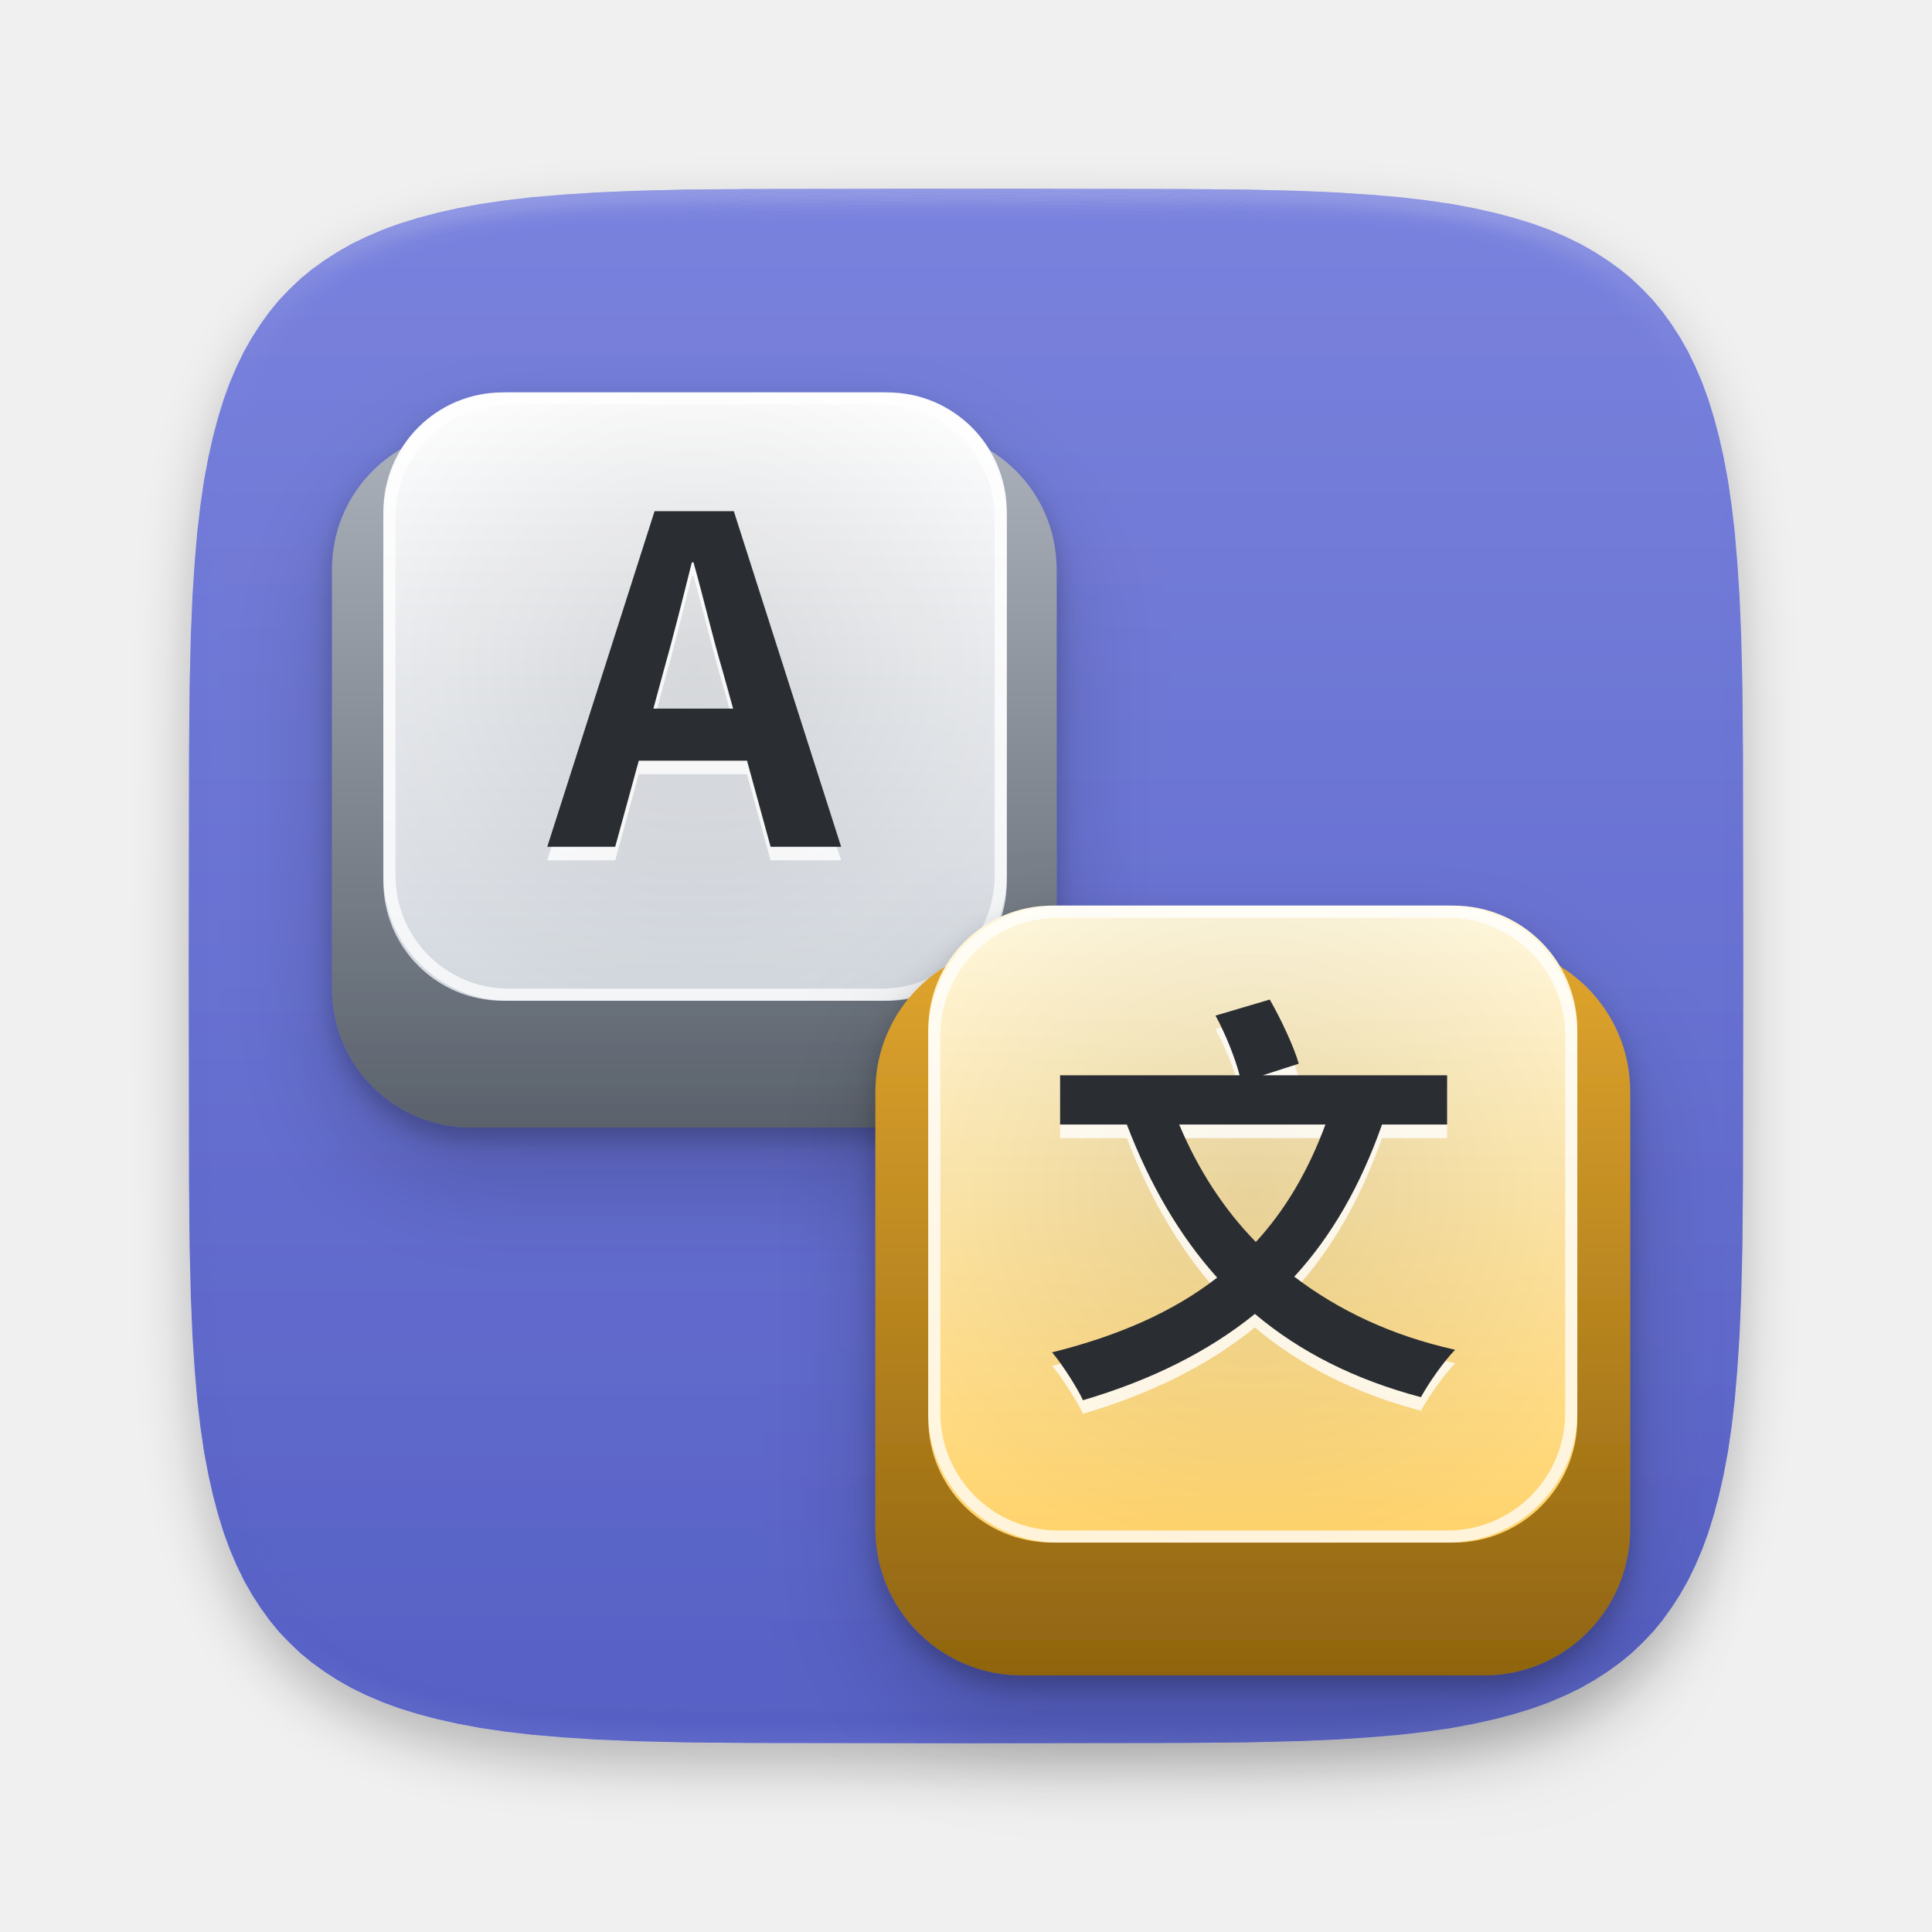
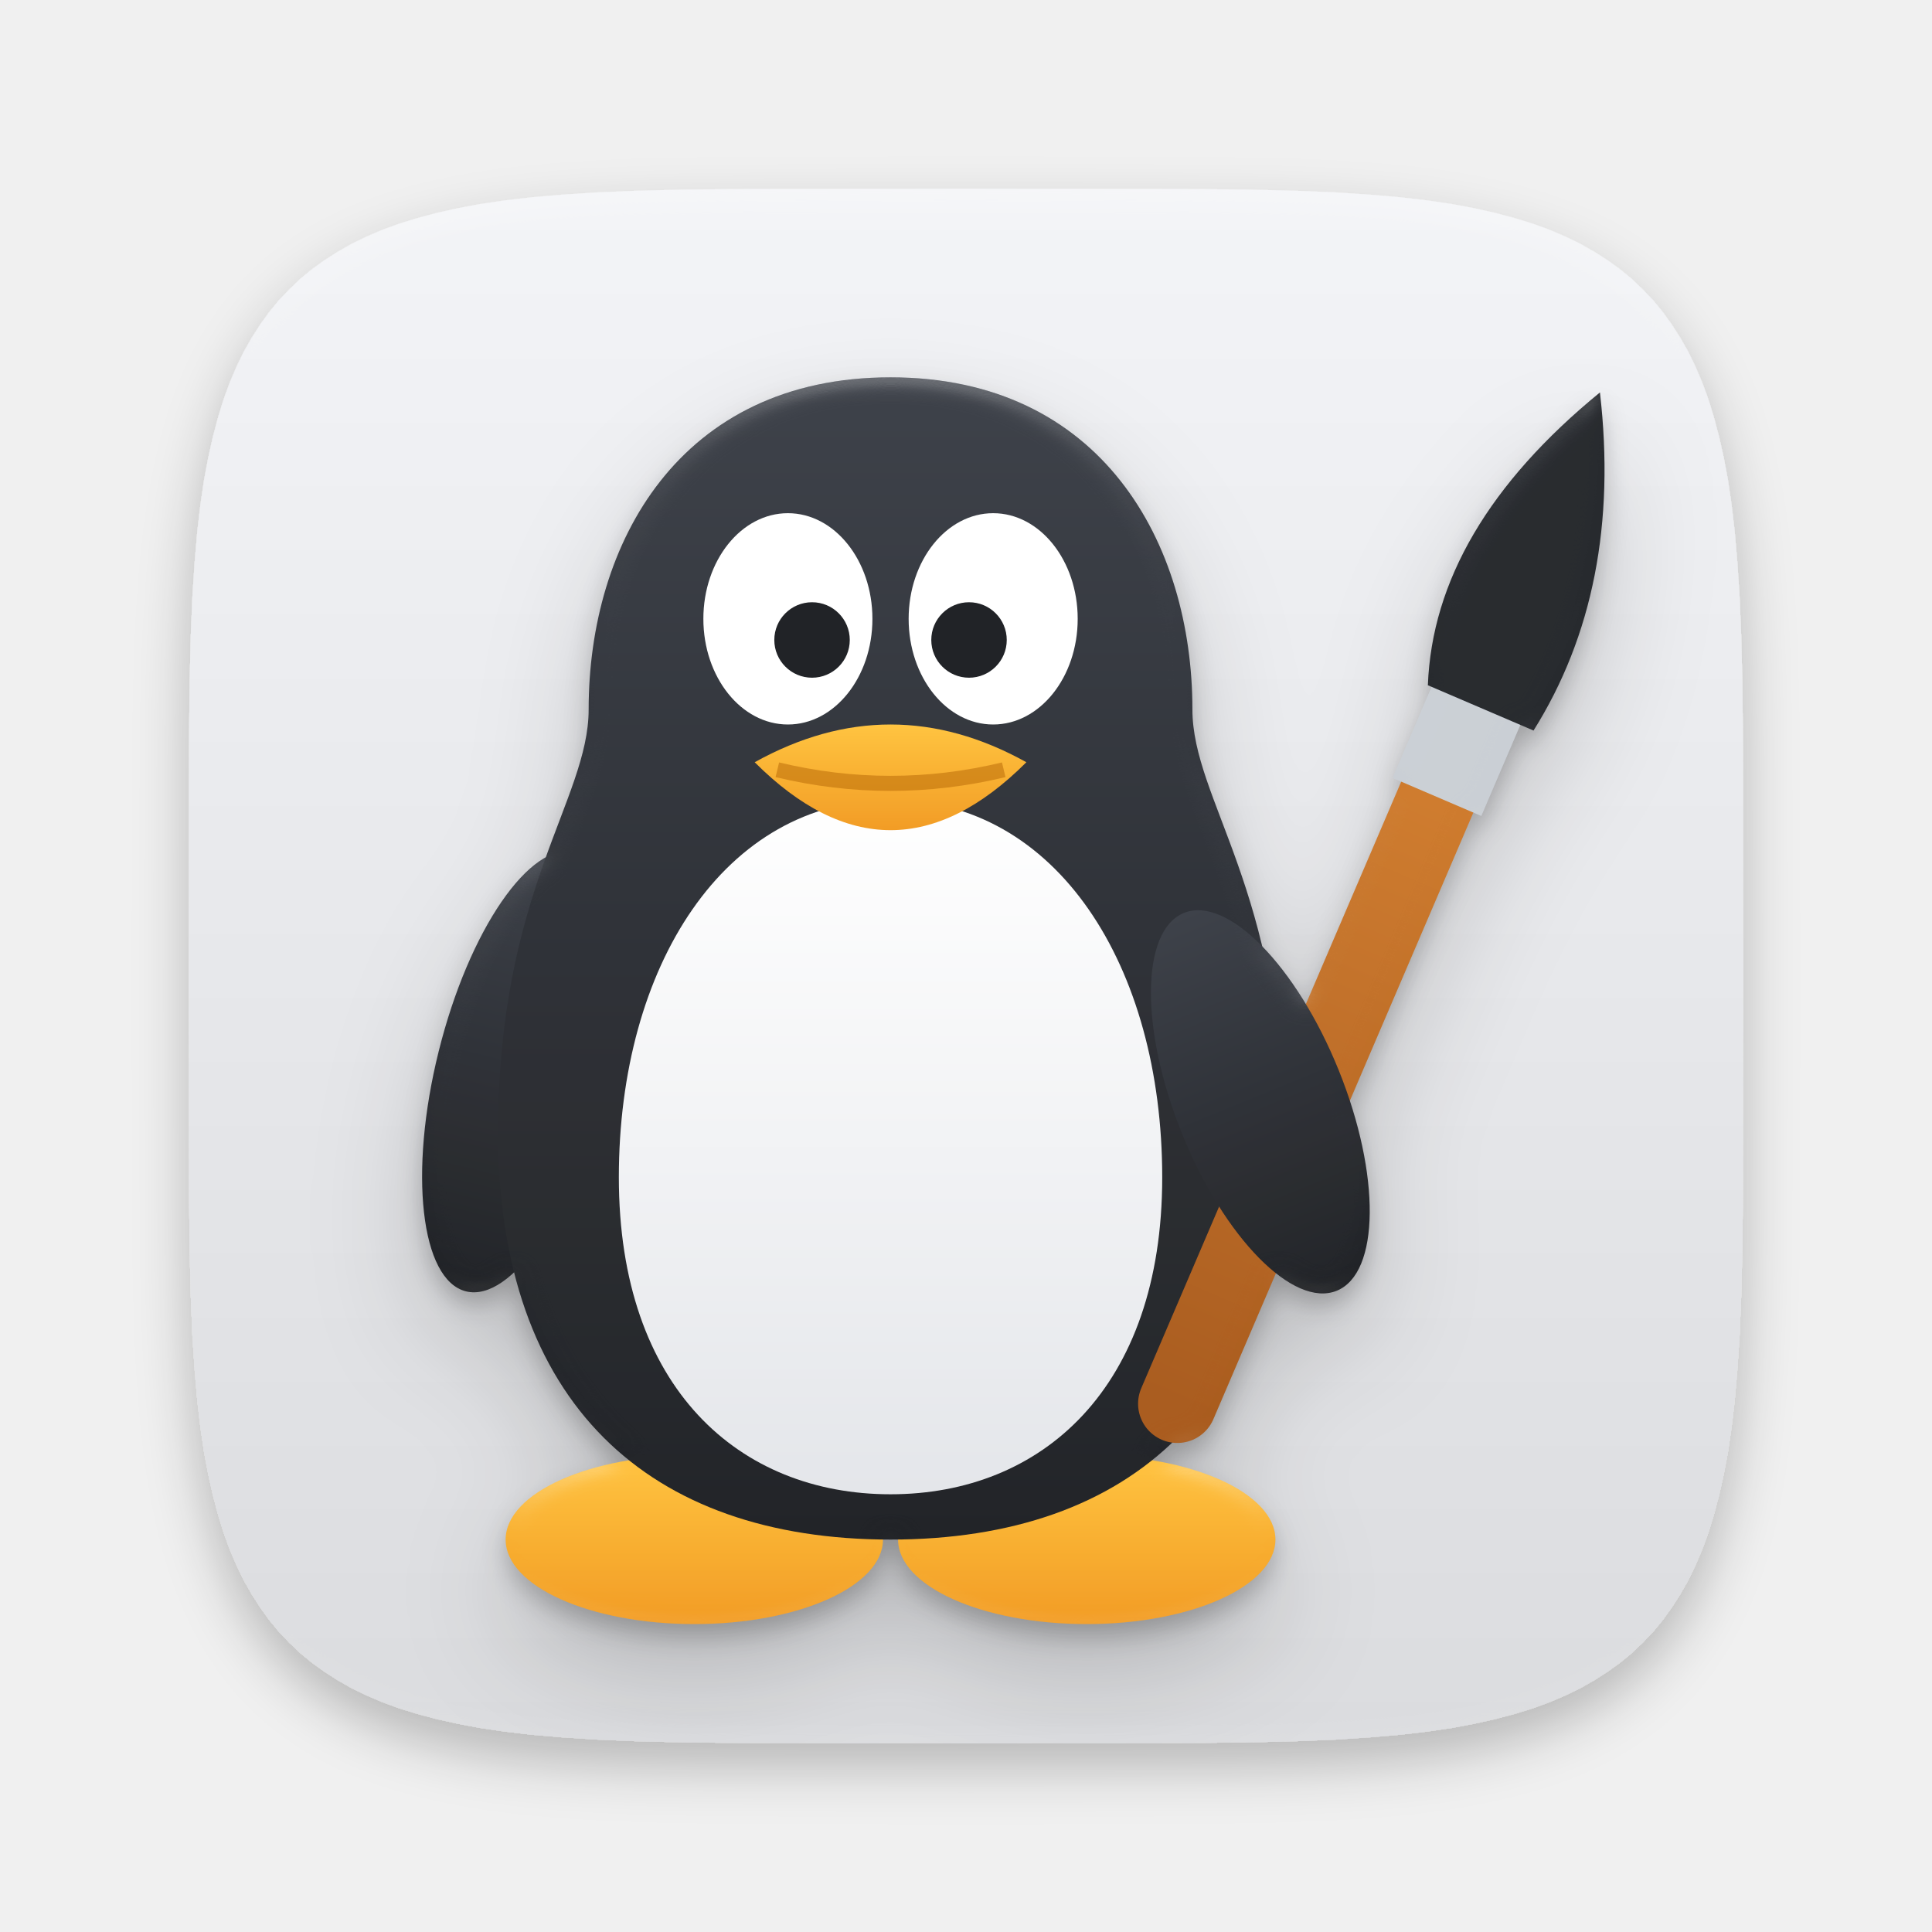
<svg xmlns="http://www.w3.org/2000/svg" width="128" height="128" viewBox="0 0 128 128">
  <defs>
+     <filter id="drop" x="-20%" y="-20%" width="140%" height="150%">
+       <feGaussianBlur in="SourceAlpha" stdDeviation="1.8" />
+       <feOffset dy="1.6" />
+       <feComponentTransfer>
+         <feFuncA type="linear" slope=".24" />
+       </feComponentTransfer>
+       <feMerge>
+         <feMergeNode />
+         <feMergeNode in="SourceGraphic" />
+       </feMerge>
+     </filter>
+     <filter id="cast" x="-40%" y="-40%" width="180%" height="200%" color-interpolation-filters="sRGB">
+       <feGaussianBlur in="SourceAlpha" stdDeviation="3.6" result="a" />
+       <feOffset in="a" dy="3.4" result="a2" />
+       <feComponentTransfer in="a2" result="amb">
+         <feFuncA type="linear" slope=".18" />
+       </feComponentTransfer>
+       <feGaussianBlur in="SourceAlpha" stdDeviation=".8" result="c" />
+       <feOffset in="c" dy=".8" result="c2" />
+       <feComponentTransfer in="c2" result="con">
+         <feFuncA type="linear" slope=".22" />
+       </feComponentTransfer>
+       <feGaussianBlur in="SourceAlpha" stdDeviation=".7" result="bump" />
+       <feSpecularLighting in="bump" surfaceScale="5" specularConstant=".7" specularExponent="22" lighting-color="#fff" result="s1">
+         <feDistantLight azimuth="270" elevation="22" />
+       </feSpecularLighting>
+       <feSpecularLighting in="bump" surfaceScale="5" specularConstant=".32" specularExponent="26" lighting-color="#fff" result="s2">
+         <feDistantLight azimuth="90" elevation="18" />
+       </feSpecularLighting>
+       <feComposite in="s1" in2="s2" operator="arithmetic" k2="1" k3="1" result="s" />
+       <feComposite in="s" in2="SourceAlpha" operator="in" result="light" />
+       <feMerge>
+         <feMergeNode in="amb" />
+         <feMergeNode in="con" />
+         <feMergeNode in="SourceGraphic" />
+         <feMergeNode in="light" />
+       </feMerge>
+     </filter>
    <filter id="edge" x="-5%" y="-5%" width="110%" height="110%" color-interpolation-filters="sRGB">
      <feGaussianBlur in="SourceAlpha" stdDeviation="1.1" result="bump" />
      <feSpecularLighting in="bump" surfaceScale="7" specularConstant=".7" specularExponent="22" lighting-color="#fff" result="s1">
        <feDistantLight azimuth="270" elevation="22" />
      </feSpecularLighting>
      <feSpecularLighting in="bump" surfaceScale="7" specularConstant=".32" specularExponent="26" lighting-color="#fff" result="s2">
        <feDistantLight azimuth="90" elevation="18" />
      </feSpecularLighting>
      <feComposite in="s1" in2="s2" operator="arithmetic" k2="1" k3="1" result="s" />
      <feComposite in="s" in2="SourceAlpha" operator="in" result="light" />
      <feMerge>
        <feMergeNode in="light" />
      </feMerge>
    </filter>
-     <filter id="drop" x="-20%" y="-20%" width="140%" height="150%">
-       <feGaussianBlur in="SourceAlpha" stdDeviation="1.8" />
-       <feOffset dy="1.6" />
-       <feComponentTransfer>
-         <feFuncA type="linear" slope=".24" />
-       </feComponentTransfer>
-       <feMerge>
-         <feMergeNode />
-         <feMergeNode in="SourceGraphic" />
-       </feMerge>
-     </filter>
-     <filter id="cast" x="-40%" y="-40%" width="180%" height="200%">
-       <feGaussianBlur in="SourceAlpha" stdDeviation="3.6" result="a" />
-       <feOffset in="a" dy="3.4" result="a2" />
-       <feComponentTransfer in="a2" result="amb">
-         <feFuncA type="linear" slope=".18" />
-       </feComponentTransfer>
-       <feGaussianBlur in="SourceAlpha" stdDeviation=".8" result="c" />
-       <feOffset in="c" dy=".8" result="c2" />
-       <feComponentTransfer in="c2" result="con">
-         <feFuncA type="linear" slope=".22" />
-       </feComponentTransfer>
-       <feMerge>
-         <feMergeNode in="amb" />
-         <feMergeNode in="con" />
-         <feMergeNode in="SourceGraphic" />
-       </feMerge>
-     </filter>
-     <filter id="soft" x="-40%" y="-40%" width="180%" height="180%">
-       <feGaussianBlur stdDeviation="2.2" />
-     </filter>
-     <filter id="glowf" x="-40%" y="-40%" width="180%" height="180%">
-       <feGaussianBlur stdDeviation="2.2" />
-     </filter>
-     <linearGradient id="chrome" x1="0" y1="0" x2="1" y2="0">
-       <stop offset="0" stop-color="#5f656d" />
-       <stop offset=".22" stop-color="#e9edf1" />
-       <stop offset=".38" stop-color="#ffffff" />
-       <stop offset=".55" stop-color="#aab1b9" />
-       <stop offset=".78" stop-color="#e3e7ec" />
-       <stop offset="1" stop-color="#565c64" />
+     <linearGradient id="rim" x1="0" y1="0" x2="0" y2="1">
+       <stop offset="0" stop-color="#fff" stop-opacity=".9" />
+       <stop offset=".24" stop-color="#fff" stop-opacity="0" />
+       <stop offset=".74" stop-color="#fff" stop-opacity="0" />
+       <stop offset="1" stop-color="#fff" stop-opacity=".55" />
    </linearGradient>
-     <linearGradient id="chromev" x1="0" y1="0" x2="0" y2="1">
-       <stop offset="0" stop-color="#ffffff" />
-       <stop offset=".45" stop-color="#b3bac2" />
-       <stop offset=".55" stop-color="#7d848d" />
-       <stop offset="1" stop-color="#d9dde2" />
-     </linearGradient>
-     <linearGradient id="kctop" x1="0" y1="0" x2="0" y2="1">
-       <stop offset="0" stop-color="#ffffff" />
-       <stop offset="1" stop-color="#d3d8df" />
-     </linearGradient>
-     <linearGradient id="kcside" x1="0" y1="0" x2="0" y2="1">
-       <stop offset="0" stop-color="#aab1bb" />
-       <stop offset="1" stop-color="#5b626c" />
-     </linearGradient>
-     <radialGradient id="dish" cx=".5" cy=".45" r=".6">
-       <stop offset="0" stop-color="#000" stop-opacity=".09" />
-       <stop offset="1" stop-color="#000" stop-opacity="0" />
-     </radialGradient>
-     <pattern id="scan" width="2" height="2" patternUnits="userSpaceOnUse">
-       <rect width="2" height="1" fill="#000" fill-opacity=".22" />
-     </pattern>
    <clipPath id="clip">
      <path d="M115.50 64.00L115.48 78.11L115.44 82.61L115.36 85.87L115.25 88.52L115.10 90.79L114.93 92.78L114.72 94.57L114.48 96.20L114.20 97.69L113.89 99.07L113.55 100.35L113.18 101.55L112.77 102.67L112.32 103.72L111.84 104.71L111.31 105.64L110.75 106.51L110.16 107.33L109.52 108.11L108.83 108.83L108.11 109.52L107.33 110.16L106.51 110.75L105.64 111.31L104.71 111.84L103.72 112.32L102.67 112.77L101.55 113.18L100.35 113.55L99.07 113.89L97.69 114.20L96.20 114.48L94.57 114.72L92.78 114.93L90.79 115.10L88.52 115.25L85.87 115.36L82.61 115.44L78.11 115.48L64.00 115.50L49.89 115.48L45.39 115.44L42.13 115.36L39.48 115.25L37.21 115.10L35.22 114.93L33.43 114.72L31.80 114.48L30.31 114.20L28.93 113.89L27.65 113.55L26.45 113.18L25.33 112.77L24.28 112.32L23.29 111.84L22.36 111.31L21.49 110.75L20.67 110.16L19.89 109.52L19.17 108.83L18.48 108.11L17.84 107.33L17.25 106.51L16.69 105.64L16.16 104.71L15.68 103.72L15.23 102.67L14.82 101.55L14.45 100.35L14.11 99.07L13.80 97.69L13.52 96.20L13.28 94.57L13.07 92.78L12.90 90.79L12.75 88.52L12.64 85.87L12.56 82.61L12.52 78.11L12.50 64.00L12.52 49.89L12.56 45.39L12.64 42.13L12.75 39.48L12.90 37.21L13.07 35.22L13.28 33.43L13.52 31.80L13.80 30.31L14.11 28.93L14.45 27.65L14.82 26.45L15.23 25.33L15.68 24.28L16.16 23.29L16.69 22.36L17.25 21.49L17.84 20.67L18.48 19.89L19.17 19.17L19.89 18.48L20.67 17.84L21.49 17.25L22.36 16.69L23.29 16.16L24.28 15.68L25.33 15.23L26.45 14.82L27.65 14.45L28.93 14.11L30.31 13.80L31.80 13.52L33.43 13.28L35.22 13.07L37.21 12.90L39.48 12.75L42.13 12.64L45.39 12.56L49.89 12.52L64.00 12.50L78.11 12.52L82.61 12.56L85.87 12.64L88.52 12.75L90.79 12.90L92.78 13.07L94.57 13.28L96.20 13.52L97.69 13.80L99.07 14.11L100.35 14.45L101.55 14.82L102.67 15.23L103.72 15.68L104.71 16.16L105.64 16.69L106.51 17.25L107.33 17.84L108.11 18.48L108.83 19.17L109.52 19.89L110.16 20.67L110.75 21.49L111.31 22.36L111.84 23.29L112.32 24.28L112.77 25.33L113.18 26.45L113.55 27.65L113.89 28.93L114.20 30.31L114.48 31.80L114.72 33.43L114.93 35.22L115.10 37.21L115.25 39.48L115.36 42.13L115.44 45.39L115.48 49.89Z" />
    </clipPath>
-     <clipPath id="scr">
-       <path d="M104.50 64.00L104.49 75.09L104.45 78.63L104.39 81.20L104.30 83.28L104.19 85.06L104.05 86.63L103.88 88.04L103.70 89.32L103.48 90.49L103.24 91.58L102.97 92.59L102.67 93.53L102.35 94.41L102.00 95.24L101.62 96.01L101.21 96.74L100.77 97.43L100.30 98.08L99.79 98.69L99.26 99.26L98.69 99.79L98.08 100.30L97.43 100.77L96.74 101.21L96.01 101.62L95.24 102.00L94.41 102.35L93.53 102.67L92.59 102.97L91.58 103.24L90.49 103.48L89.32 103.70L88.04 103.88L86.63 104.05L85.06 104.19L83.28 104.30L81.20 104.39L78.63 104.45L75.09 104.49L64.00 104.50L52.91 104.49L49.37 104.45L46.80 104.39L44.72 104.30L42.94 104.19L41.37 104.05L39.96 103.88L38.68 103.70L37.51 103.48L36.42 103.24L35.41 102.97L34.47 102.67L33.59 102.35L32.76 102.00L31.99 101.62L31.26 101.21L30.57 100.77L29.92 100.30L29.31 99.79L28.74 99.26L28.21 98.69L27.70 98.08L27.23 97.43L26.79 96.74L26.38 96.01L26.00 95.24L25.65 94.41L25.33 93.53L25.03 92.59L24.76 91.58L24.52 90.49L24.30 89.32L24.12 88.04L23.95 86.63L23.81 85.06L23.70 83.28L23.61 81.20L23.55 78.63L23.51 75.09L23.50 64.00L23.51 52.91L23.55 49.37L23.61 46.80L23.70 44.72L23.81 42.94L23.95 41.37L24.12 39.96L24.30 38.68L24.52 37.51L24.76 36.42L25.03 35.41L25.33 34.47L25.65 33.59L26.00 32.76L26.38 31.99L26.79 31.26L27.23 30.57L27.70 29.92L28.21 29.31L28.74 28.74L29.31 28.21L29.92 27.70L30.57 27.23L31.26 26.79L31.99 26.38L32.76 26.00L33.59 25.65L34.47 25.33L35.41 25.03L36.42 24.76L37.51 24.52L38.68 24.30L39.96 24.12L41.37 23.95L42.94 23.81L44.72 23.70L46.80 23.61L49.37 23.55L52.91 23.51L64.00 23.50L75.09 23.51L78.63 23.55L81.20 23.61L83.28 23.70L85.06 23.81L86.63 23.95L88.04 24.12L89.32 24.30L90.49 24.52L91.58 24.76L92.59 25.03L93.53 25.33L94.41 25.65L95.24 26.00L96.01 26.38L96.74 26.79L97.43 27.23L98.08 27.70L98.69 28.21L99.26 28.74L99.79 29.31L100.30 29.92L100.77 30.57L101.21 31.26L101.62 31.99L102.00 32.76L102.35 33.59L102.67 34.47L102.97 35.41L103.24 36.42L103.48 37.51L103.70 38.68L103.88 39.96L104.05 41.37L104.19 42.94L104.30 44.72L104.39 46.80L104.45 49.37L104.49 52.91Z" />
-     </clipPath>
-     <linearGradient id="ime" x1="0" y1="0" x2="0" y2="1">
-       <stop offset="0" stop-color="#7780dd" />
-       <stop offset="1" stop-color="#555fc4" />
+     <linearGradient id="tile" x1="0" y1="0" x2="0" y2="1">
+       <stop offset="0" stop-color="#f3f4f7" />
+       <stop offset="1" stop-color="#dbdcdf" />
    </linearGradient>
-     <linearGradient id="groove" x1="0" y1="0" x2="0" y2="1">
-       <stop offset="0.000" stop-color="#2f353d" />
-       <stop offset="1.000" stop-color="#ffffff" />
+     <linearGradient id="coat" x1="0" y1="0" x2="0" y2="1">
+       <stop offset="0" stop-color="#3a3e46" />
+       <stop offset="1" stop-color="#1c1e22" />
+     </linearGradient>
+     <linearGradient id="belly" x1="0" y1="0" x2="0" y2="1">
+       <stop offset="0" stop-color="#ffffff" />
+       <stop offset="1" stop-color="#e4e6ea" />
+     </linearGradient>
+     <linearGradient id="orange" x1="0" y1="0" x2="0" y2="1">
+       <stop offset="0" stop-color="#ffc23d" />
+       <stop offset="1" stop-color="#f29a1f" />
+     </linearGradient>
+     <linearGradient id="wood" gradientUnits="userSpaceOnUse" x1="79" y1="92" x2="97" y2="50">
+       <stop offset="0" stop-color="#a8591a" />
+       <stop offset="1" stop-color="#cf7a2b" />
    </linearGradient>
  </defs>
  <g filter="url(#drop)">
-     <path d="M115.50 64.00L115.48 78.11L115.44 82.61L115.36 85.87L115.25 88.52L115.10 90.79L114.93 92.78L114.72 94.57L114.48 96.20L114.20 97.69L113.89 99.07L113.55 100.35L113.18 101.55L112.77 102.67L112.32 103.72L111.84 104.71L111.31 105.64L110.75 106.51L110.16 107.33L109.52 108.11L108.83 108.83L108.11 109.52L107.33 110.16L106.51 110.75L105.64 111.31L104.71 111.84L103.72 112.32L102.67 112.77L101.55 113.18L100.35 113.55L99.07 113.89L97.69 114.20L96.20 114.48L94.57 114.72L92.78 114.93L90.79 115.10L88.52 115.25L85.87 115.36L82.61 115.44L78.11 115.48L64.00 115.50L49.89 115.48L45.39 115.44L42.13 115.36L39.48 115.25L37.21 115.10L35.22 114.93L33.43 114.72L31.80 114.48L30.31 114.20L28.93 113.89L27.65 113.55L26.45 113.18L25.33 112.77L24.28 112.32L23.29 111.84L22.36 111.31L21.49 110.75L20.67 110.16L19.89 109.52L19.17 108.83L18.48 108.11L17.84 107.33L17.25 106.51L16.69 105.64L16.16 104.71L15.68 103.72L15.23 102.67L14.82 101.55L14.45 100.35L14.11 99.07L13.80 97.69L13.52 96.20L13.28 94.57L13.07 92.78L12.90 90.79L12.75 88.52L12.64 85.87L12.56 82.61L12.52 78.11L12.50 64.00L12.52 49.89L12.56 45.39L12.64 42.13L12.75 39.48L12.90 37.21L13.07 35.22L13.28 33.43L13.52 31.80L13.80 30.31L14.11 28.93L14.45 27.65L14.82 26.45L15.23 25.33L15.68 24.28L16.16 23.29L16.69 22.36L17.25 21.49L17.84 20.67L18.48 19.89L19.17 19.17L19.89 18.48L20.67 17.84L21.49 17.25L22.36 16.69L23.29 16.16L24.28 15.68L25.33 15.23L26.45 14.82L27.65 14.45L28.93 14.11L30.31 13.80L31.80 13.52L33.43 13.28L35.22 13.07L37.21 12.90L39.48 12.75L42.13 12.64L45.39 12.56L49.89 12.52L64.00 12.50L78.11 12.52L82.61 12.56L85.87 12.64L88.52 12.75L90.79 12.90L92.78 13.07L94.57 13.28L96.20 13.52L97.69 13.80L99.07 14.11L100.35 14.45L101.55 14.82L102.67 15.23L103.72 15.68L104.71 16.16L105.64 16.69L106.51 17.25L107.33 17.84L108.11 18.48L108.83 19.17L109.52 19.89L110.16 20.67L110.75 21.49L111.31 22.36L111.84 23.29L112.32 24.28L112.77 25.33L113.18 26.45L113.55 27.65L113.89 28.93L114.20 30.31L114.48 31.80L114.72 33.43L114.93 35.22L115.10 37.21L115.25 39.48L115.36 42.13L115.44 45.39L115.48 49.89Z" fill="url(#ime)" />
+     <path d="M115.50 64.00L115.48 78.11L115.44 82.61L115.36 85.87L115.25 88.52L115.10 90.79L114.93 92.78L114.72 94.57L114.48 96.20L114.20 97.69L113.89 99.07L113.55 100.35L113.18 101.55L112.77 102.67L112.32 103.72L111.84 104.71L111.31 105.64L110.75 106.51L110.16 107.33L109.52 108.11L108.83 108.83L108.11 109.52L107.33 110.16L106.51 110.75L105.64 111.31L104.71 111.84L103.72 112.32L102.67 112.77L101.55 113.18L100.35 113.55L99.07 113.89L97.69 114.20L96.20 114.48L94.57 114.72L92.78 114.93L90.79 115.10L88.52 115.25L85.87 115.36L82.61 115.44L78.11 115.48L64.00 115.50L49.89 115.48L45.39 115.44L42.13 115.36L39.48 115.25L37.21 115.10L35.22 114.93L33.43 114.72L31.80 114.48L30.31 114.20L28.93 113.89L27.65 113.55L26.45 113.18L25.33 112.77L24.28 112.32L23.29 111.84L22.36 111.31L21.49 110.75L20.67 110.16L19.89 109.52L19.17 108.83L18.48 108.11L17.84 107.33L17.25 106.51L16.69 105.64L16.16 104.71L15.68 103.72L15.23 102.67L14.82 101.55L14.45 100.35L14.11 99.07L13.80 97.69L13.52 96.20L13.28 94.57L13.07 92.78L12.90 90.79L12.75 88.52L12.64 85.87L12.56 82.61L12.52 78.11L12.50 64.00L12.52 49.89L12.56 45.39L12.64 42.13L12.75 39.48L12.90 37.21L13.07 35.22L13.28 33.43L13.52 31.80L13.80 30.31L14.11 28.93L14.45 27.65L14.82 26.45L15.23 25.33L15.68 24.28L16.16 23.29L16.69 22.36L17.25 21.49L17.84 20.67L18.48 19.89L19.17 19.17L19.89 18.48L20.67 17.84L21.49 17.25L22.36 16.69L23.29 16.16L24.28 15.68L25.33 15.23L26.45 14.82L27.65 14.45L28.93 14.11L30.31 13.80L31.80 13.52L33.43 13.28L35.22 13.07L37.21 12.90L39.48 12.75L42.13 12.64L45.39 12.56L49.89 12.52L64.00 12.50L78.11 12.52L82.61 12.56L85.87 12.64L88.52 12.75L90.79 12.90L92.78 13.07L94.57 13.28L96.20 13.52L97.69 13.80L99.07 14.11L100.35 14.45L101.55 14.82L102.67 15.23L103.72 15.68L104.71 16.16L105.64 16.69L106.51 17.25L107.33 17.84L108.11 18.48L108.83 19.17L109.52 19.89L110.16 20.67L110.75 21.49L111.31 22.36L111.84 23.29L112.32 24.28L112.77 25.33L113.18 26.45L113.55 27.65L113.89 28.93L114.20 30.31L114.48 31.80L114.72 33.43L114.93 35.22L115.10 37.21L115.25 39.48L115.36 42.13L115.44 45.39L115.48 49.89Z" fill="url(#tile)" />
  </g>
  <g clip-path="url(#clip)">
+     <g transform="translate(-1 1)">
+       <g filter="url(#cast)">
+         <ellipse cx="47" cy="101" rx="12.5" ry="5.6" fill="url(#orange)" />
+         <ellipse cx="73" cy="101" rx="12.5" ry="5.6" fill="url(#orange)" />
+         <ellipse cx="35.5" cy="70" rx="5.6" ry="15" transform="rotate(14 35.5 70)" fill="url(#coat)" />
+         <path d="M60 24C74 24 80 35 80 46C80 52 86 58 86 74C86 92 76 101 60 101C44 101 34 92 34 74C34 58 40 52 40 46C40 35 46 24 60 24Z" fill="url(#coat)" />
+         <path d="M60 52C71 52 78 63 78 77C78 91 70 98 60 98C50 98 42 91 42 77C42 63 49 52 60 52Z" fill="url(#belly)" />
+         <ellipse cx="53.2" cy="40" rx="5.6" ry="7" fill="#fff" />
+         <ellipse cx="66.8" cy="40" rx="5.6" ry="7" fill="#fff" />
+         <circle cx="54.8" cy="41.4" r="2.5" fill="#1b1d21" />
+         <circle cx="65.2" cy="41.4" r="2.5" fill="#1b1d21" />
+         <path d="M51 49.5Q60 44.5 69 49.5Q60 58.5 51 49.5Z" fill="url(#orange)" />
+         <path d="M52.5 50Q60 51.8 67.5 50" fill="none" stroke="#b96a00" stroke-opacity=".55" stroke-width="1" />
+         <path d="M79 92L97 50" stroke="url(#wood)" stroke-width="5.2" stroke-linecap="round" />
+         <path d="M96.2 51.8L99.2 44.8" stroke="#c9ced5" stroke-width="6.4" />
+         <path d="M95.6 44.4Q96 34 107 25Q108.5 38 102.6 47.4Z" fill="#23262b" />
+         <ellipse cx="84.5" cy="72" rx="5.6" ry="13.5" transform="rotate(-22 84.5 72)" fill="url(#coat)" />
+       </g>
+     </g>
    <path d="M115.50 64.00L115.48 78.11L115.44 82.61L115.36 85.87L115.25 88.52L115.10 90.79L114.93 92.78L114.72 94.57L114.48 96.20L114.20 97.69L113.89 99.07L113.55 100.35L113.18 101.55L112.77 102.67L112.32 103.72L111.84 104.71L111.31 105.64L110.75 106.51L110.16 107.33L109.52 108.11L108.83 108.83L108.11 109.52L107.33 110.16L106.51 110.75L105.64 111.31L104.71 111.84L103.72 112.32L102.67 112.77L101.55 113.18L100.35 113.55L99.07 113.89L97.69 114.20L96.20 114.48L94.57 114.72L92.78 114.93L90.79 115.10L88.52 115.25L85.87 115.36L82.61 115.44L78.11 115.48L64.00 115.50L49.89 115.48L45.39 115.44L42.13 115.36L39.48 115.25L37.21 115.10L35.22 114.93L33.43 114.72L31.80 114.48L30.31 114.20L28.93 113.89L27.65 113.55L26.45 113.18L25.33 112.77L24.28 112.32L23.29 111.84L22.36 111.31L21.49 110.75L20.67 110.16L19.89 109.52L19.17 108.83L18.48 108.11L17.84 107.33L17.25 106.51L16.69 105.64L16.16 104.71L15.68 103.72L15.23 102.67L14.82 101.55L14.45 100.35L14.11 99.07L13.80 97.69L13.52 96.20L13.28 94.57L13.07 92.78L12.90 90.79L12.75 88.52L12.64 85.87L12.56 82.61L12.52 78.11L12.50 64.00L12.52 49.89L12.56 45.39L12.64 42.13L12.75 39.48L12.90 37.21L13.07 35.22L13.28 33.43L13.52 31.80L13.80 30.31L14.11 28.93L14.45 27.65L14.82 26.45L15.23 25.33L15.68 24.28L16.16 23.29L16.69 22.36L17.25 21.49L17.84 20.67L18.48 19.89L19.17 19.17L19.89 18.48L20.67 17.84L21.49 17.25L22.36 16.69L23.29 16.16L24.28 15.68L25.33 15.23L26.45 14.82L27.65 14.45L28.93 14.11L30.31 13.80L31.80 13.52L33.43 13.28L35.22 13.07L37.21 12.90L39.48 12.75L42.13 12.64L45.39 12.56L49.89 12.52L64.00 12.50L78.11 12.52L82.61 12.56L85.87 12.64L88.52 12.75L90.79 12.90L92.78 13.07L94.57 13.28L96.20 13.52L97.69 13.80L99.07 14.11L100.35 14.45L101.55 14.82L102.67 15.23L103.72 15.68L104.71 16.16L105.64 16.69L106.51 17.25L107.33 17.84L108.11 18.48L108.83 19.17L109.52 19.89L110.16 20.67L110.75 21.49L111.31 22.36L111.84 23.29L112.32 24.28L112.77 25.33L113.18 26.45L113.55 27.65L113.89 28.93L114.20 30.31L114.48 31.80L114.72 33.43L114.93 35.22L115.10 37.21L115.25 39.48L115.36 42.13L115.44 45.39L115.48 49.89Z" filter="url(#edge)" />
  </g>
-   <g filter="url(#cast)">
-     <rect x="22" y="28.5" width="48" height="46.2" rx="9.2" fill="url(#kcside)" />
-     <rect x="25.4" y="26" width="41.3" height="40.3" rx="7.9" fill="url(#kctop)" />
-     <rect x="25.4" y="26" width="41.3" height="40.3" rx="7.9" fill="url(#dish)" />
-     <rect x="25.8" y="26.4" width="40.5" height="39.5" rx="7.9" fill="none" stroke="#fff" stroke-opacity=".75" stroke-width=".8" />
-     <text x="46.0" y="57.0" text-anchor="middle" font-family="Ubuntu Sans, Noto Sans CJK TC, sans-serif" font-weight="700" font-size="30" fill="#fff" fill-opacity=".8">A</text>
-     <text x="46.0" y="56.1" text-anchor="middle" font-family="Ubuntu Sans, Noto Sans CJK TC, sans-serif" font-weight="700" font-size="30" fill="#2a2d33">A</text>
-   </g>
-   <g filter="url(#cast)">
-     <linearGradient id="kt9" x1="0" y1="0" x2="0" y2="1">
-       <stop offset="0" stop-color="#fff8de" />
-       <stop offset="1" stop-color="#ffd36b" />
-     </linearGradient>
-     <linearGradient id="ks10" x1="0" y1="0" x2="0" y2="1">
-       <stop offset="0" stop-color="#e0a52e" />
-       <stop offset="1" stop-color="#8f6410" />
-     </linearGradient>
-     <rect x="58" y="62.6" width="50" height="48.4" rx="9.7" fill="url(#ks10)" />
-     <rect x="61.5" y="60" width="43.0" height="42.2" rx="8.2" fill="url(#kt9)" />
-     <rect x="61.5" y="60" width="43.0" height="42.2" rx="8.2" fill="url(#dish)" />
-     <rect x="61.9" y="60.4" width="42.2" height="41.4" rx="8.2" fill="none" stroke="#fff" stroke-opacity=".75" stroke-width=".8" />
-     <text x="83.0" y="91.2" text-anchor="middle" font-family="Ubuntu Sans, Noto Sans CJK TC, sans-serif" font-weight="700" font-size="28" fill="#fff" fill-opacity=".8">文</text>
-     <text x="83.0" y="90.3" text-anchor="middle" font-family="Ubuntu Sans, Noto Sans CJK TC, sans-serif" font-weight="700" font-size="28" fill="#2a2d33">文</text>
-   </g>
</svg>
